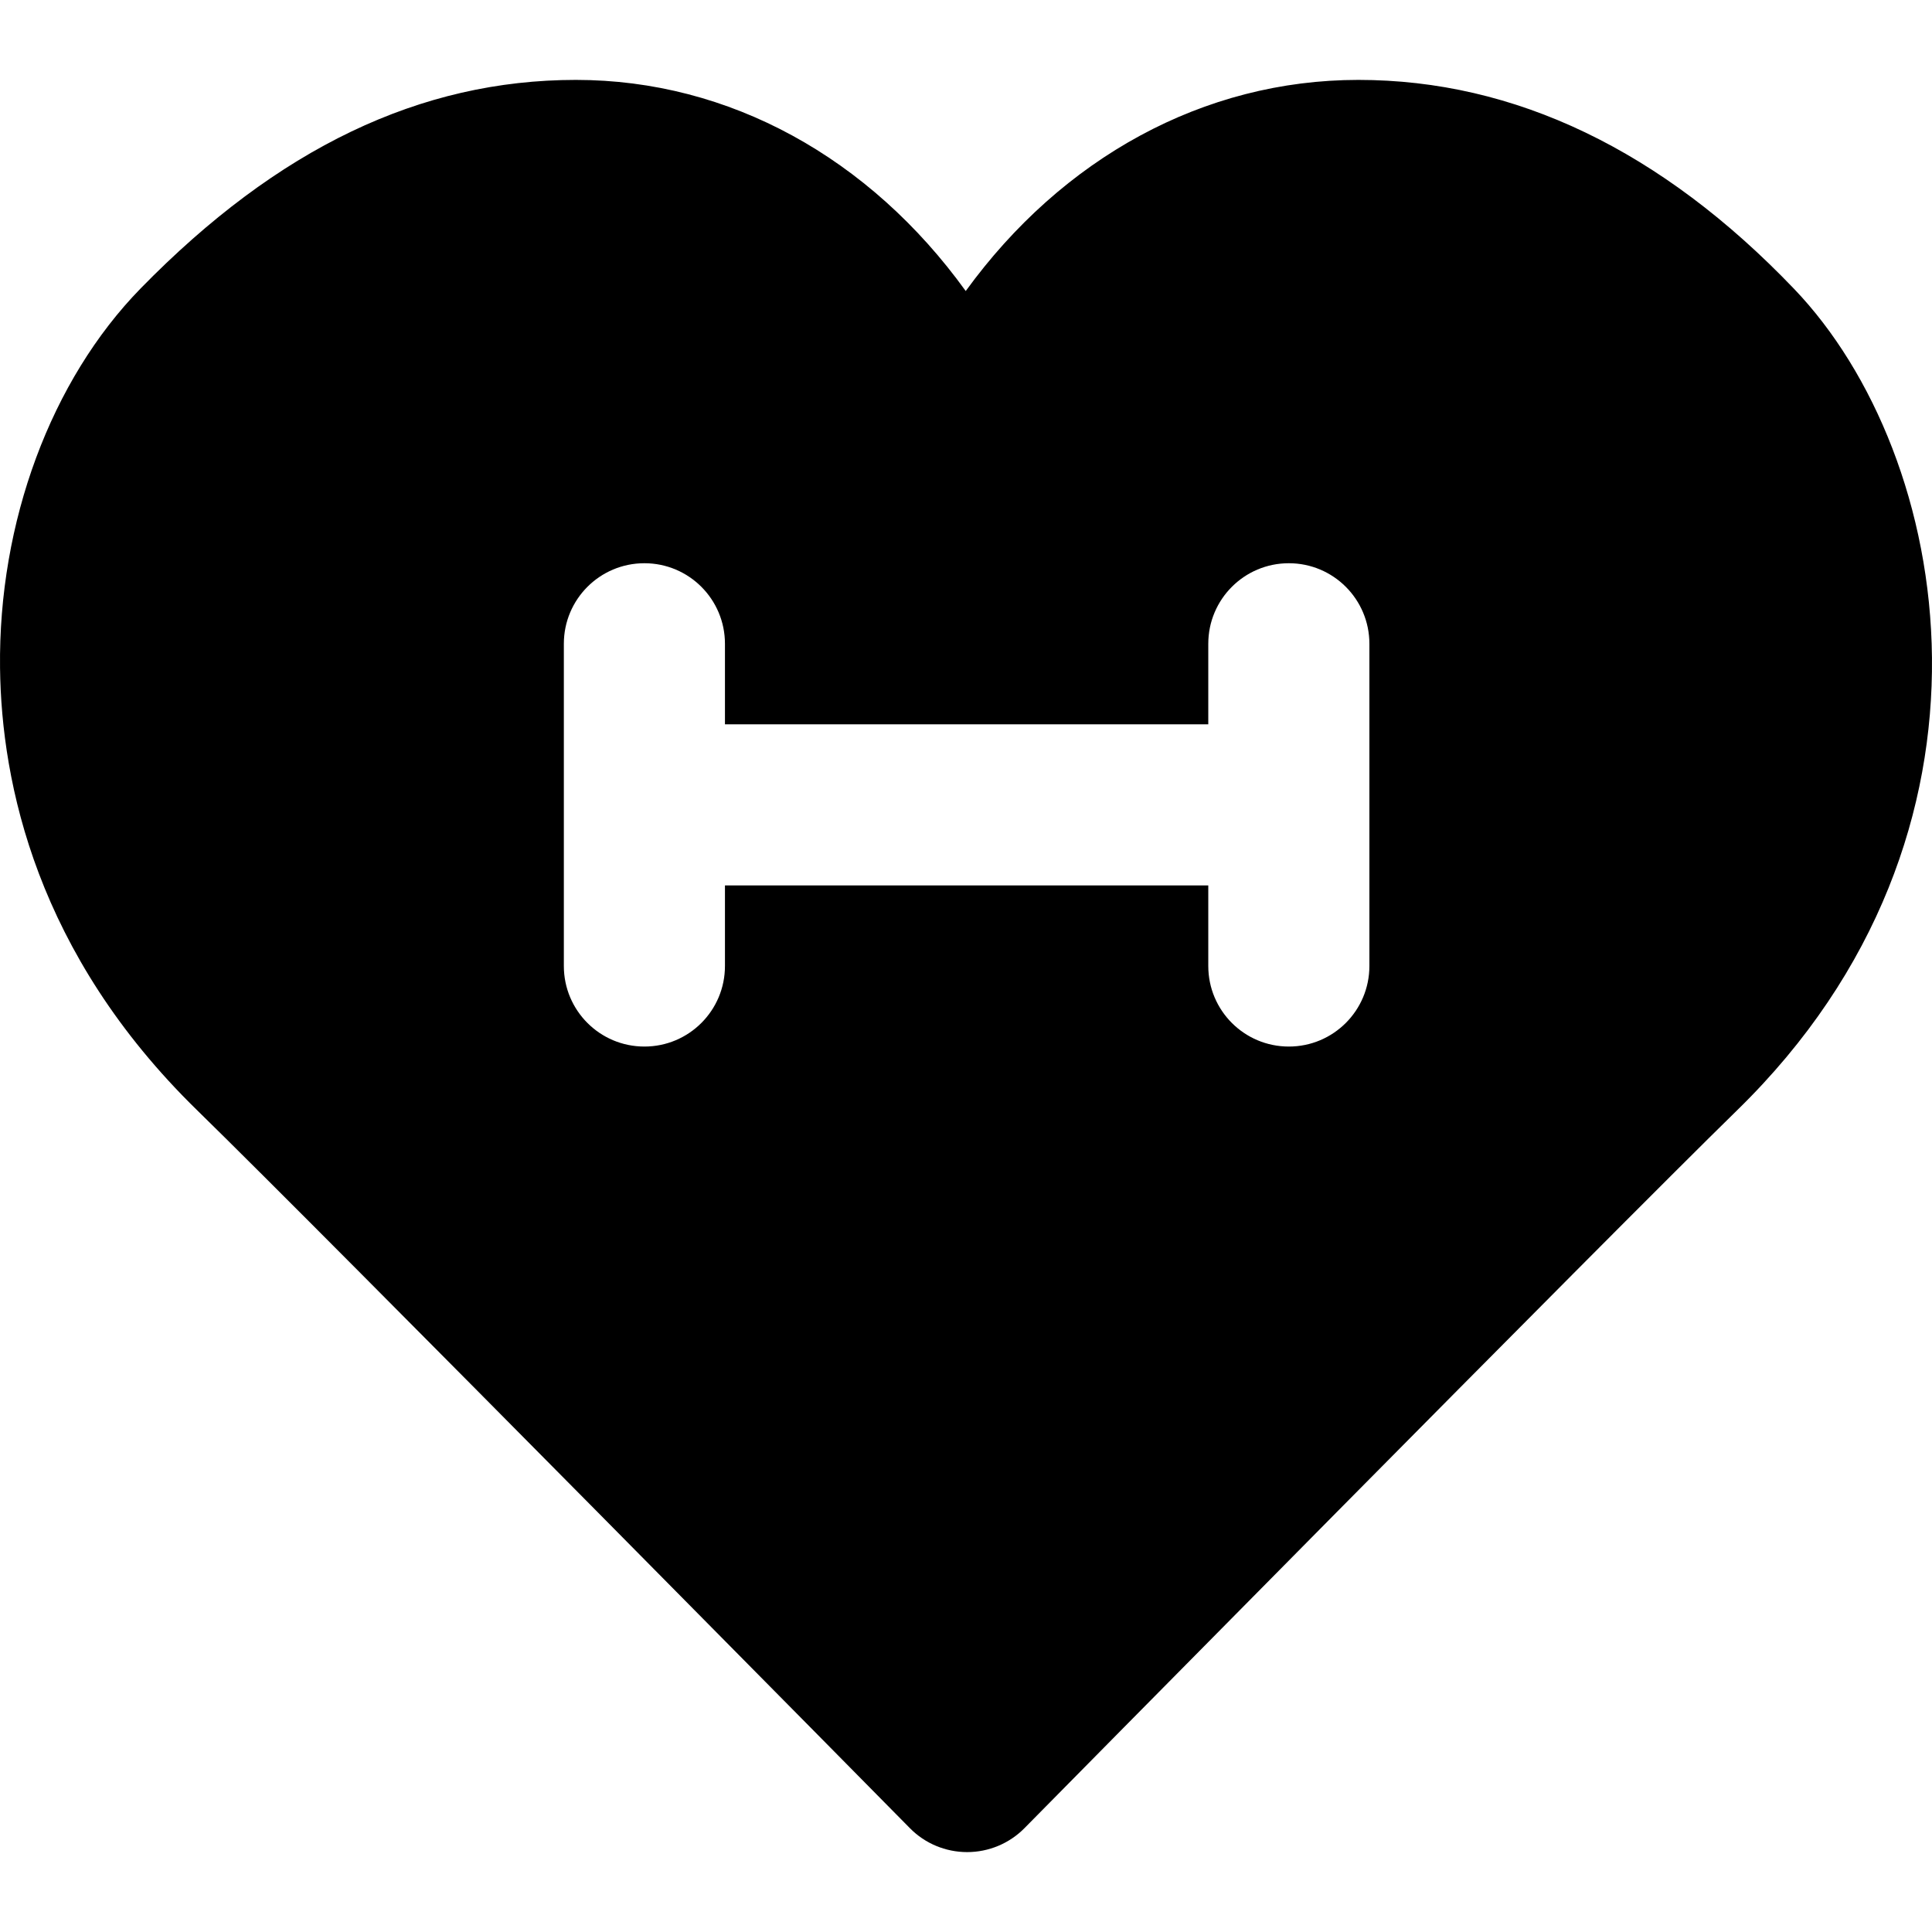
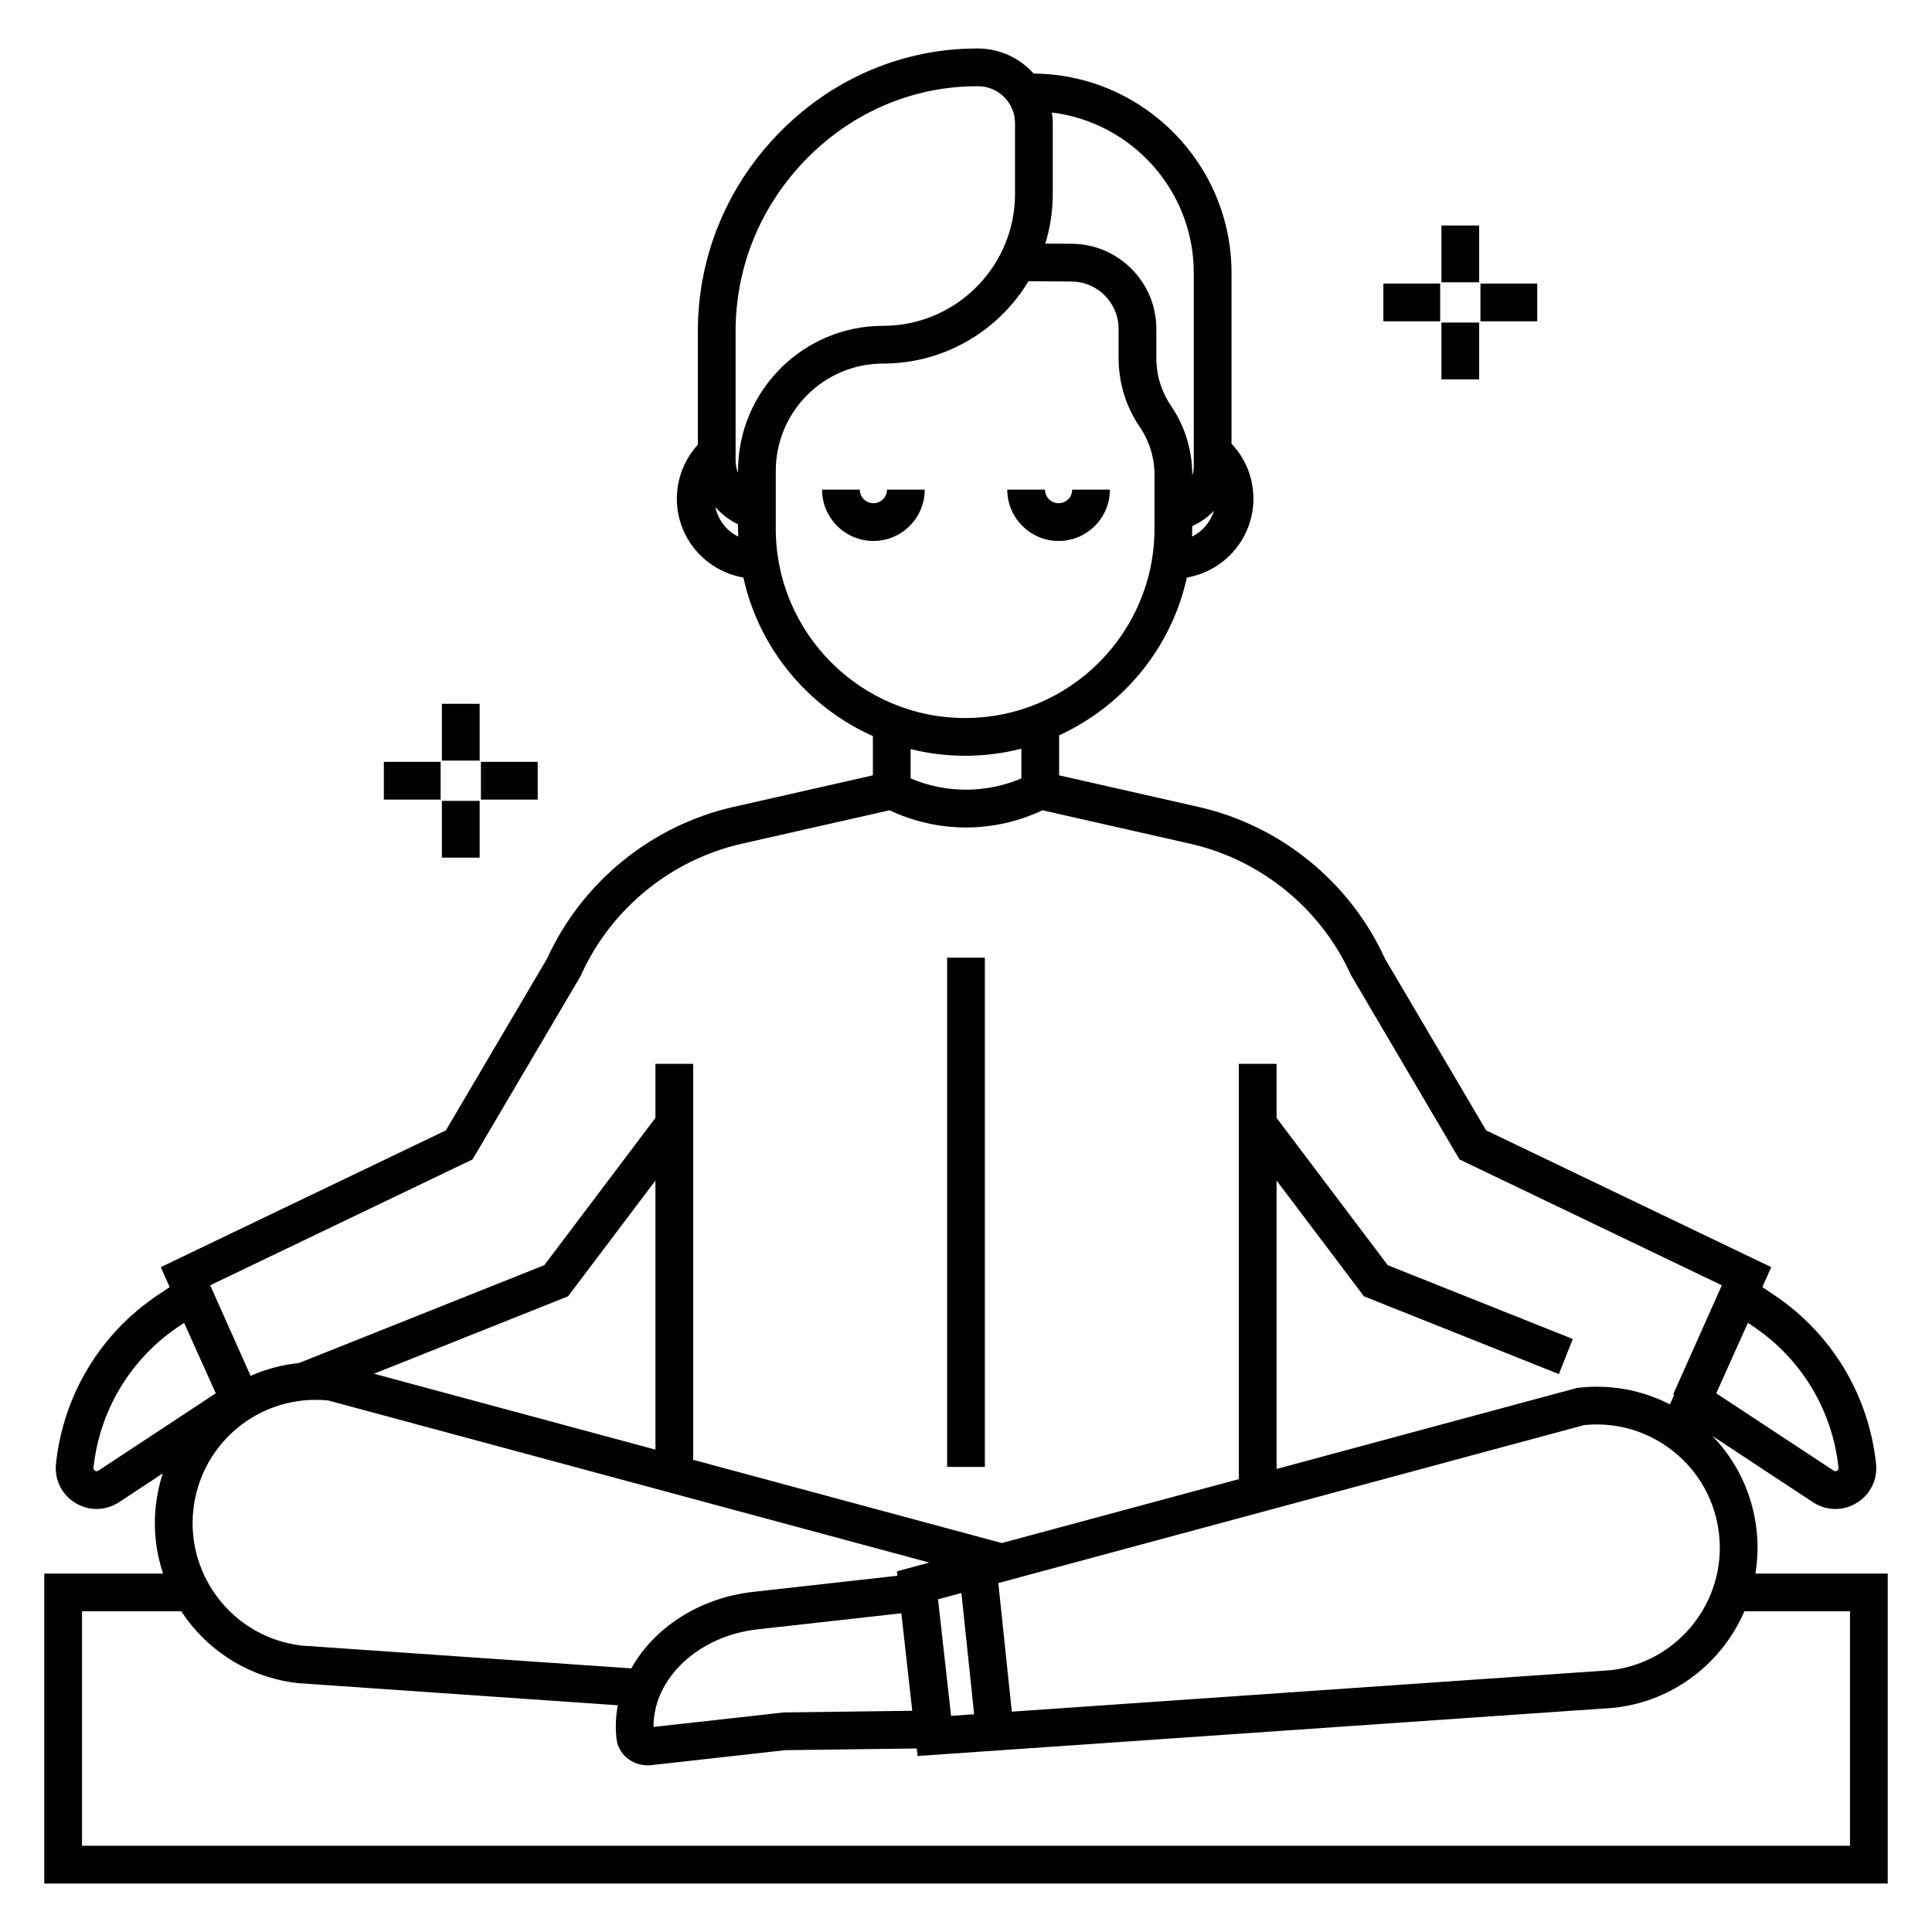
- <svg xmlns="http://www.w3.org/2000/svg" fill="#000000" height="800px" width="800px" version="1.1" id="Layer_1" viewBox="0 0 511.654 511.654" xml:space="preserve">
+ <svg xmlns="http://www.w3.org/2000/svg" fill="#000000" width="800px" height="800px" viewBox="0 0 512 512" enable-background="new 0 0 512 512" id="Meditation" version="1.1" xml:space="preserve">
  <g>
    <g>
-       <path d="M475.147,76.52c-35.136-36.736-73.963-55.36-115.413-55.36c-41.003,0-78.421,20.693-103.979,55.915    C230.347,41.854,193.185,21.16,152.523,21.16c-41.216,0-78.933,18.048-115.243,55.189C13.494,100.691-0.458,138.28,0.011,176.915    c0.363,30.549,9.707,75.648,52.181,117.099c33.024,32.213,187.2,188.544,188.757,190.123c3.989,4.075,9.472,6.357,15.189,6.357    c5.696,0,11.179-2.283,15.189-6.357c1.557-1.579,155.733-157.909,188.736-190.123C535.414,220.52,517.238,120.467,475.147,76.52z     M362.657,255.827c0,11.776-9.536,21.333-21.333,21.333s-21.333-9.557-21.333-21.333v-21.333h-128v21.333    c0,11.776-9.536,21.333-21.333,21.333c-11.797,0-21.333-9.557-21.333-21.333v-85.333c0-11.776,9.536-21.333,21.333-21.333    c11.797,0,21.333,9.557,21.333,21.333v21.333h128v-21.333c0-11.776,9.536-21.333,21.333-21.333s21.333,9.557,21.333,21.333    V255.827z" />
+       <path d="M465.502,405.424c-1.061-9.484-5.17-18.139-11.703-24.881l26.646,17.551c1.822,1.201,3.885,1.803,5.951,1.803    c1.939,0,3.885-0.531,5.633-1.596c3.613-2.199,5.582-6.18,5.139-10.387c-1.922-18.164-11.715-34.432-26.867-44.631l-3.262-2.195    l2.355-5.283l-75.551-36.244l-26.832-45.54c-9.227-20.246-27.654-35.253-49.35-40.169l-36.984-8.377v-10.609    c16.984-7.756,29.752-23.173,33.857-41.814c9.994-1.711,17.633-10.414,17.633-20.89c0-5.466-2.092-10.653-5.803-14.572V72.33    c0-29-23.482-52.61-52.43-52.834c-3.633-4.056-8.902-6.633-14.799-6.645c-0.066,0-0.131,0-0.197,0    c-19.377,0-37.751,7.685-51.754,21.649c-14.345,14.306-22.244,33.221-22.244,53.261v30.084c-3.562,3.887-5.568,8.984-5.568,14.316    c0,10.476,7.638,19.179,17.633,20.89c4.143,18.811,17.105,34.339,34.319,42.023v10.4l-36.984,8.378    c-21.695,4.915-40.123,19.923-49.349,40.169l-26.832,45.539l-75.552,36.244l2.356,5.285l-3.262,2.193    c-15.153,10.199-24.945,26.467-26.866,44.631c-0.444,4.207,1.523,8.186,5.136,10.385c1.75,1.066,3.693,1.598,5.634,1.598    c2.066,0,4.13-0.604,5.951-1.803l11.573-7.623c-0.872,2.697-1.496,5.512-1.823,8.43c-0.705,6.307,0.021,12.447,1.898,18.109    H11.735v82.139h488.531V417.01h-35.059C465.816,413.262,465.945,409.377,465.502,405.424z M426.83,442.623l-158.691,10.98    l-3.574-34.074L419.83,377.66c8.545-0.865,16.934,1.611,23.658,6.98c6.816,5.445,11.105,13.223,12.076,21.895    C457.563,424.402,444.68,440.57,426.83,442.623z M241.756,453.375l-34.029,0.441l-34.529,3.84    c-0.117-12.723,11.747-24.09,27.507-25.854l38.161-4.268L241.756,453.375z M199.593,421.865    c-14.416,1.613-26.337,9.621-32.293,20.273L79.978,436.1c-17.848-2.051-30.73-18.217-28.733-36.086    c1.859-16.555,15.799-29.039,32.425-29.039c1.11,0,2.223,0.055,3.312,0.162l159.306,42.965l-8.593,2.316l0.131,1.172    L199.593,421.865z M173.695,384.166l-74.584-20.113l51.434-20.516l23.15-30.68V384.166z M252.042,454.719l-3.455-30.881l6.2-1.672    l3.37,32.129L252.042,454.719z M487.223,388.967c0.014,0.127,0.055,0.52-0.393,0.791c-0.447,0.273-0.777,0.055-0.885-0.016    L454.82,369.24l8.391-18.672l1.506,1.012C477.41,360.123,485.613,373.75,487.223,388.967z M315.9,142.211    c0.023-0.702,0.053-1.403,0.053-2.111v-0.699c2.191-0.945,4.139-2.342,5.748-4.061C320.809,138.357,318.678,140.838,315.9,142.211    z M316.365,72.33v51.269c0,0.835-0.148,1.634-0.412,2.38v-0.187c0-6.536-1.943-12.846-5.621-18.247    c-2.543-3.737-3.889-8.102-3.889-12.621v-7.768c0-12.436-10.117-22.553-22.516-22.553l-6.904-0.049    c1.279-4.167,1.967-8.591,1.967-13.172V32.645c0-0.963-0.092-1.901-0.227-2.828C299.924,32.413,316.365,50.481,316.365,72.33z     M194.941,87.761c0-17.363,6.856-33.764,19.306-46.18c12.115-12.083,27.981-18.73,44.693-18.73c0.057,0,0.113,0,0.17,0h0.102    c5.393,0.011,9.779,4.404,9.779,9.794v18.737c0,19.279-15.685,34.965-34.964,34.965c-21.195,0-38.439,17.244-38.439,38.439v0.535    c-0.418-1.032-0.646-2.159-0.646-3.334V87.761z M189.599,134.405c1.648,1.879,3.672,3.437,5.987,4.543v1.152    c0,0.708,0.029,1.409,0.054,2.111C192.58,140.699,190.299,137.84,189.599,134.405z M205.586,140.1v-15.313    c0-15.682,12.758-28.439,28.439-28.439c16.338,0,30.667-8.757,38.542-21.825l11.322,0.081c6.922,0,12.553,5.631,12.553,12.553    v7.768c0,6.534,1.943,12.844,5.623,18.249c2.543,3.735,3.887,8.099,3.887,12.619V140.1c0,27.671-22.512,50.184-50.183,50.184    C228.099,190.284,205.586,167.771,205.586,140.1z M255.77,200.284c5.144,0,10.138-0.651,14.908-1.871v7.875    c-9.373,3.982-19.979,3.982-29.353,0v-7.769C245.955,199.665,250.791,200.284,255.77,200.284z M125.23,307.26l28.513-48.393    l0.25-0.482c7.905-17.531,23.814-30.533,42.557-34.78l39.181-8.874c6.414,3.025,13.339,4.557,20.27,4.557    c6.932,0,13.858-1.531,20.272-4.558l39.182,8.875c18.742,4.247,34.652,17.249,42.559,34.78l28.762,48.875l69.527,33.354    l-12.879,28.881l0.268,0.119l-1.15,2.559c-7.393-3.801-15.738-5.355-24.186-4.41l-0.379,0.041l-79.666,21.484v-76.432    l23.15,30.682l51.65,20.602l3.705-9.289l-49.057-19.566l-29.449-39.029v-14.328h-10v110.057l-62.818,16.941l-81.795-22.061    V281.926h-10v14.328l-29.449,39.029l-65.001,25.926c-4.517,0.467-8.836,1.635-12.838,3.408l-10.705-24.004L125.23,307.26z     M26.057,389.742c-0.108,0.07-0.439,0.289-0.885,0.016c-0.446-0.271-0.404-0.662-0.391-0.791    c1.608-15.217,9.811-28.844,22.504-37.387l1.506-1.014l8.391,18.674L26.057,389.742z M490.266,427.01v62.139H21.735V427.01h26.298    c6.734,10.264,17.813,17.572,30.936,19.039l84.754,5.867c-0.544,2.9-0.676,5.895-0.337,8.928c0.45,4.021,4.068,6.988,8.293,6.988    c0.334,0,0.671-0.02,1.011-0.057l35.414-3.963l34.842-0.451l0.224,1.996l184.46-12.766l0.211-0.02    c15.76-1.764,28.563-11.953,34.439-25.563H490.266z" />
+       <path d="M231.462,133.359c-1.986,0-3.603-1.616-3.603-3.604h-10c0,7.501,6.103,13.604,13.603,13.604    c7.501,0,13.604-6.103,13.604-13.604h-10C235.066,131.743,233.45,133.359,231.462,133.359z" />
+       <path d="M280.539,143.359c7.502,0,13.604-6.103,13.604-13.604h-10c0,1.987-1.615,3.604-3.604,3.604    c-1.986,0-3.604-1.616-3.604-3.604h-10C266.936,137.256,273.039,143.359,280.539,143.359z" />
+       <rect height="134.949" width="10" x="251.001" y="253.799" />
+       <g>
+         <rect height="15.049" width="10" x="381.996" y="59.759" />
+         <rect height="15.048" width="10" x="381.996" y="85.484" />
+         <rect height="10" width="15.047" x="366.611" y="75.146" />
+         <rect height="10" width="15.049" x="392.334" y="75.146" />
+         <rect height="15.048" width="10" x="117.11" y="186.515" />
+         <rect height="15.048" width="10" x="117.11" y="212.239" />
+         <rect height="10" width="15.048" x="101.724" y="201.901" />
+         <rect height="10" width="15.048" x="127.448" y="201.901" />
+       </g>
    </g>
  </g>
</svg>
